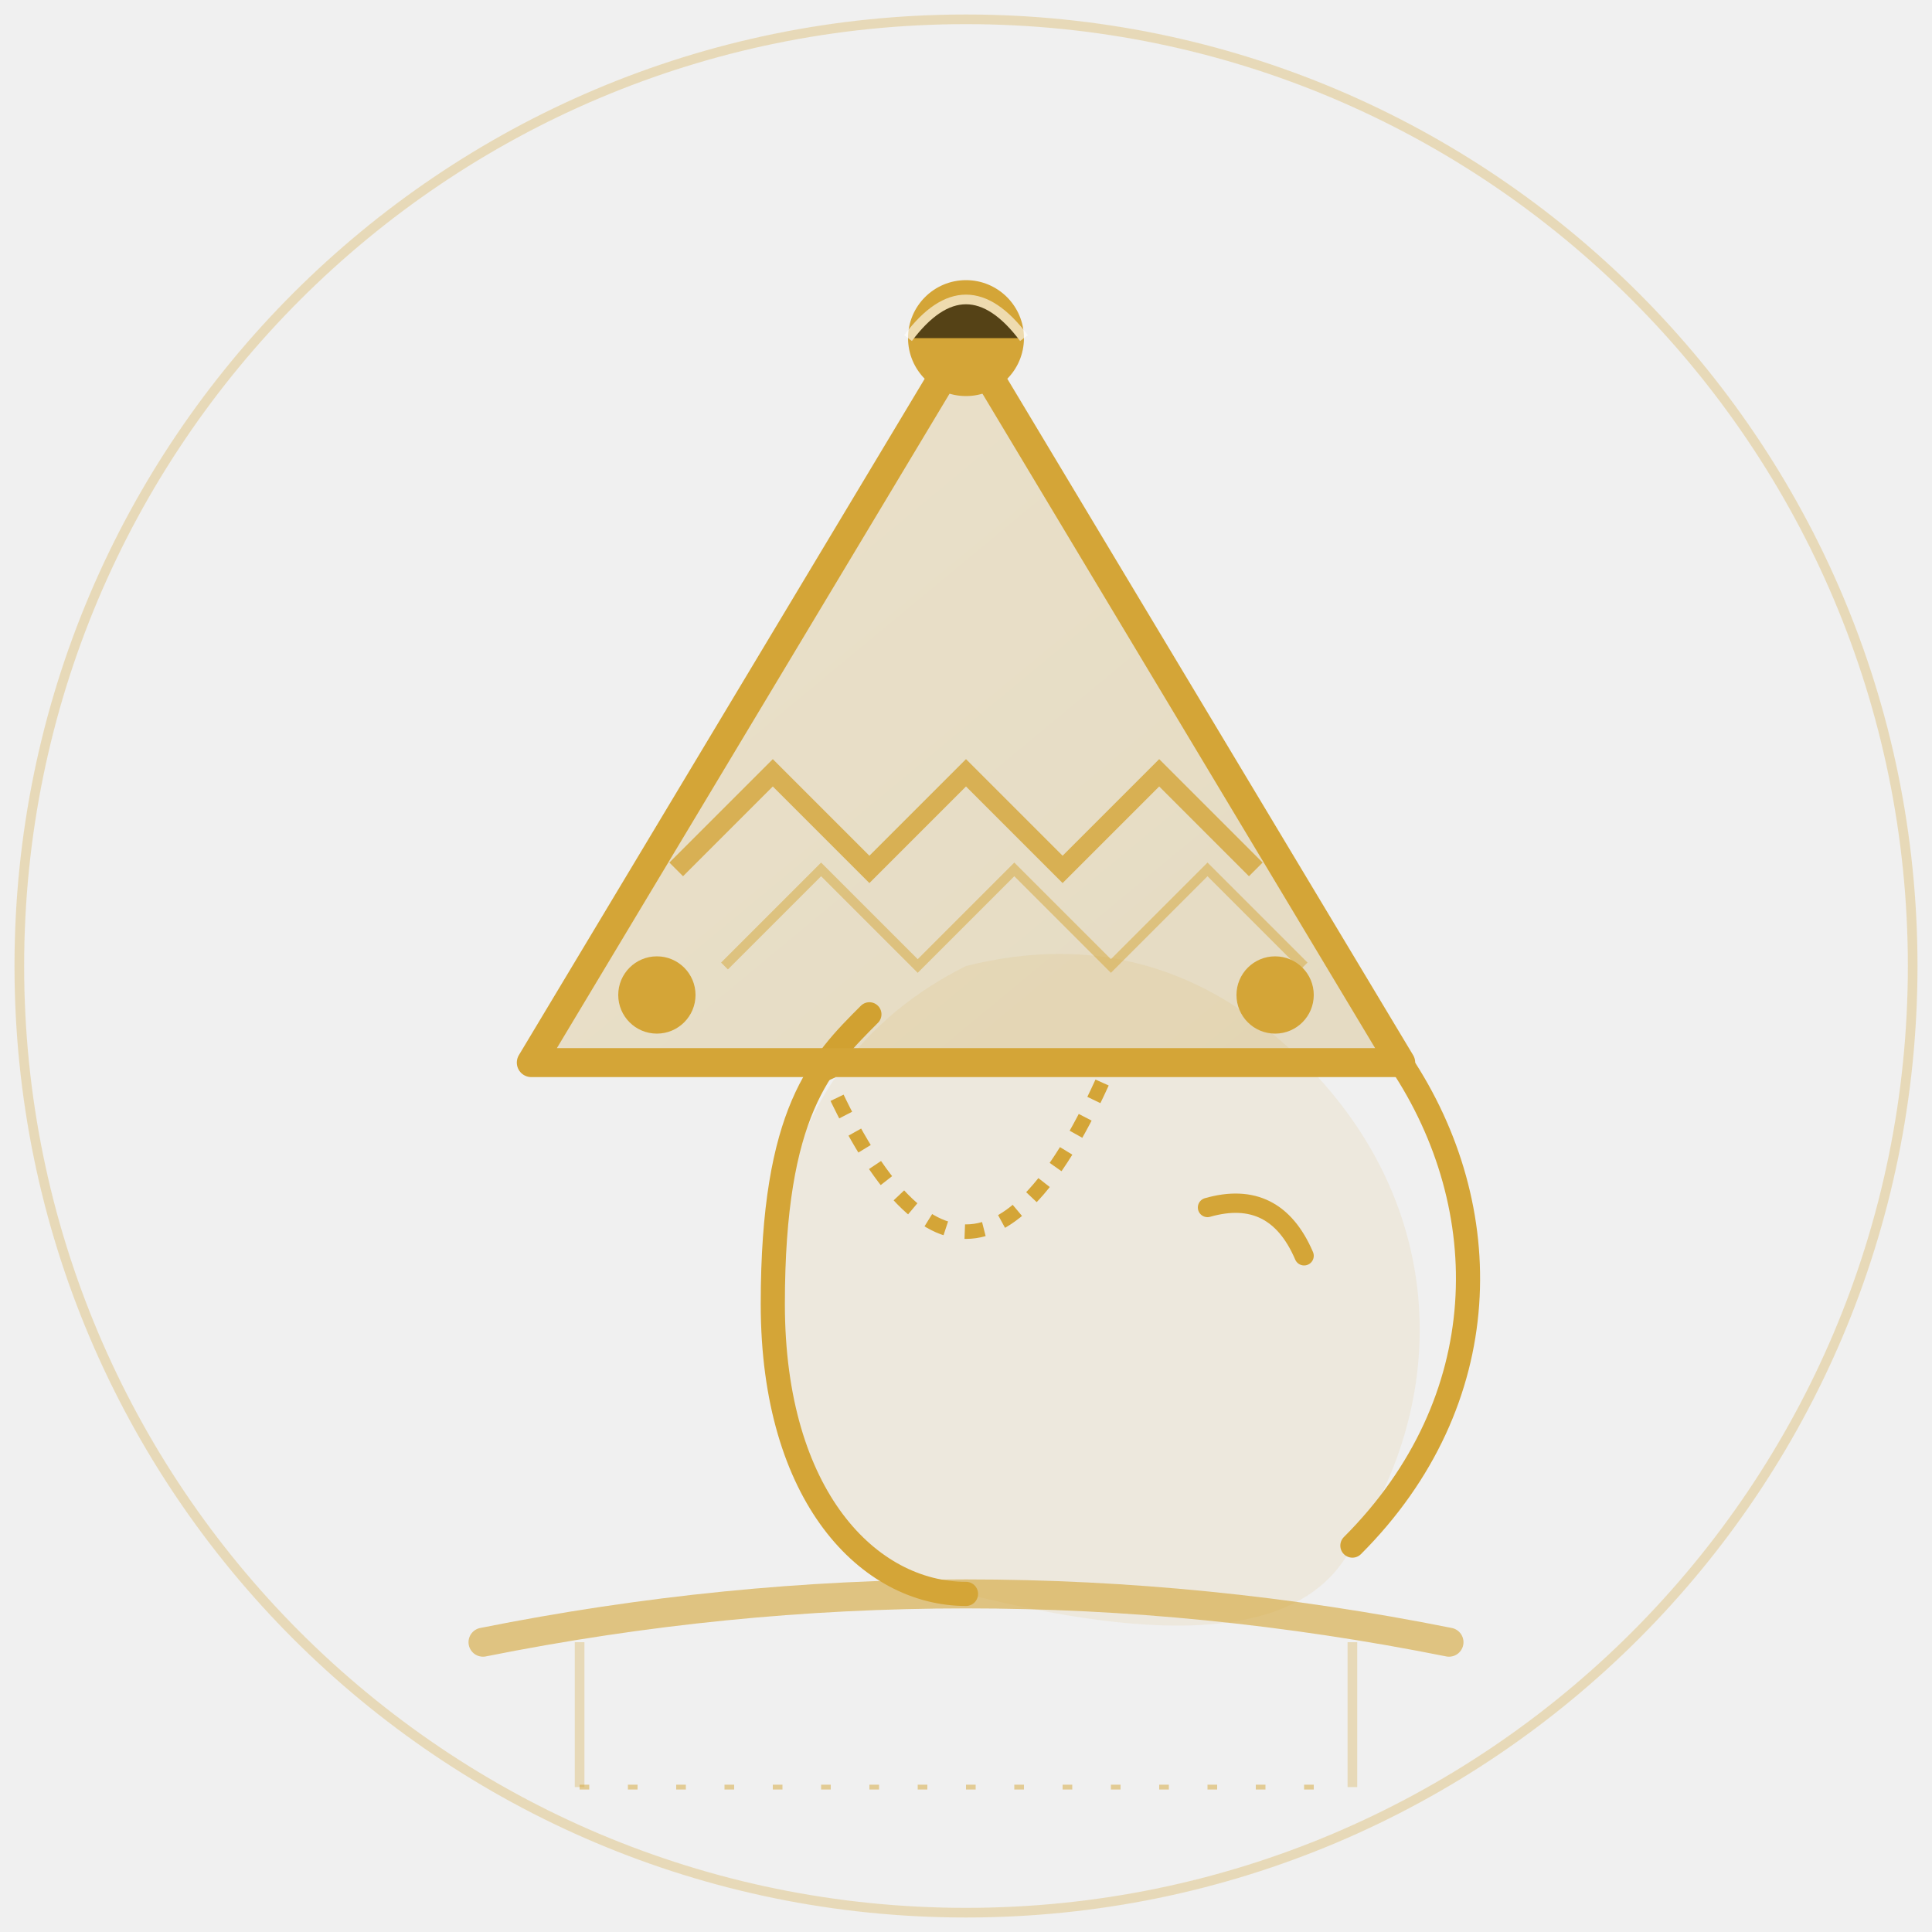
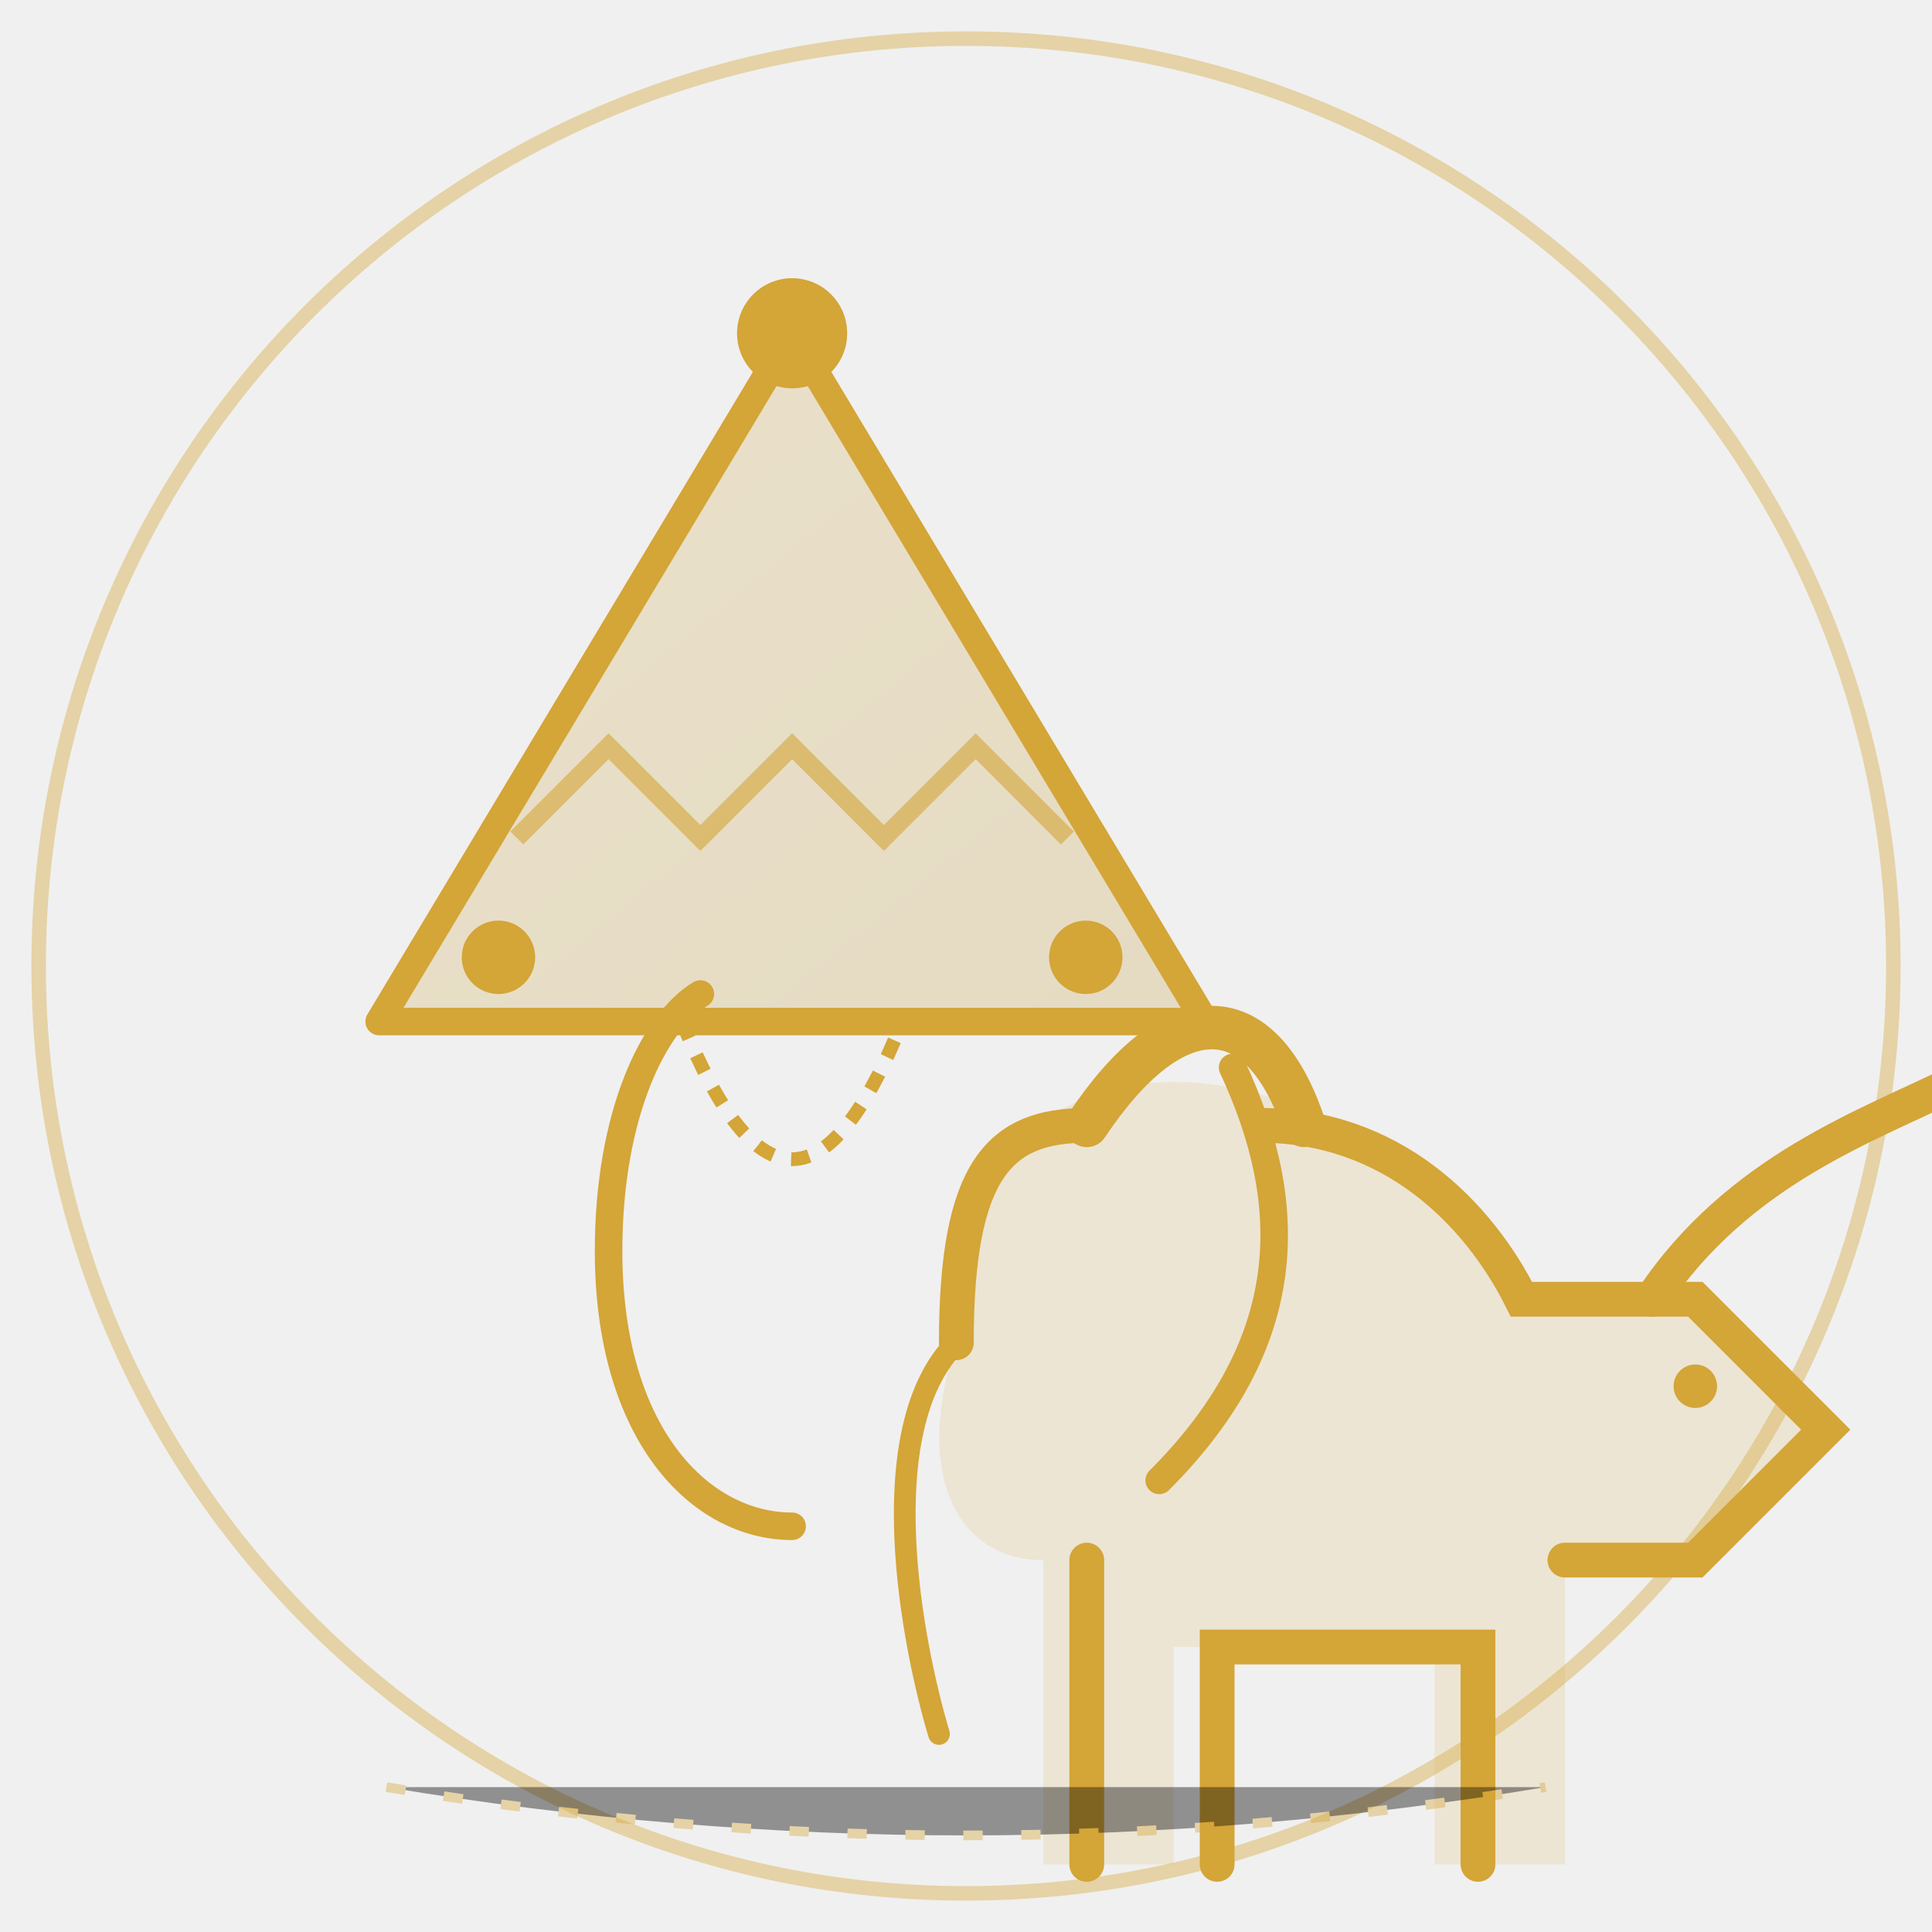
<svg xmlns="http://www.w3.org/2000/svg" viewBox="0 0 200 200">
  <defs>
-     <linearGradient id="hatGrad" x1="0%" y1="0%" x2="100%" y2="100%">
+     <linearGradient id="goldGrad" x1="0%" y1="0%" x2="100%" y2="100%">
      <stop offset="0%" style="stop-color:#D4A537;stop-opacity:1" />
      <stop offset="100%" style="stop-color:#B8860B;stop-opacity:1" />
    </linearGradient>
  </defs>
-   <circle cx="100" cy="100" r="98" stroke="#D4A537" stroke-width="1" fill="none" opacity="0.3" />
-   <g transform="translate(40, 25)">
-     <path d="M60 140 C50 140 40 130 40 110 C40 90 50 80 60 75 Q80 70 95 85 C110 100 110 120 100 135 C95 145 80 145 60 140Z" fill="#D4A537" fill-opacity="0.1" />
-     <path d="M60 140 C50 140 40 130 40 110 C40 90 45 85 50 80" stroke="#D4A537" stroke-width="2.5" stroke-linecap="round" fill="none" />
-     <path d="M100 135 C115 120 115 100 105 85" stroke="#D4A537" stroke-width="2.5" stroke-linecap="round" fill="none" />
-     <path d="M15 85 L105 85 L60 10 Z" fill="url(#hatGrad)" fill-opacity="0.2" stroke="#D4A537" stroke-width="3" stroke-linejoin="round" />
-     <path d="M30 65 L40 55 L50 65 L60 55 L70 65 L80 55 L90 65" stroke="#D4A537" stroke-width="2" fill="none" opacity="0.8" />
-     <path d="M35 75 L45 65 L55 75 L65 65 L75 75 L85 65 L95 75" stroke="#D4A537" stroke-width="1" fill="none" opacity="0.5" />
+   <circle cx="100" cy="100" r="96" stroke="#D4A537" stroke-width="1.5" fill="none" opacity="0.4" />
+   <g transform="translate(90, 85) scale(0.9)">
+     <path d="M10 60 C10 40 20 30 35 30 C50 30 65 40 75 55 L95 55 L110 70 L95 85 L80 85 V120 H65 V95 H35 V120 H20 V85 C10 85 5 75 10 60Z" fill="#D4A537" opacity="0.15" />
+     <path d="M10 60 C10 40 15 35 25 35 M45 35 C60 35 70 45 75 55 L95 55 L110 70 L95 85 L80 85" stroke="#D4A537" stroke-width="4" stroke-linecap="round" fill="none" />
+     <path d="M70 120 V95 H40 V120 M25 120 V85" stroke="#D4A537" stroke-width="4" stroke-linecap="round" fill="none" />
+     <path d="M25 35 C35 20 45 20 50 35" stroke="#D4A537" stroke-width="5" stroke-linecap="round" fill="none" />
+     <path d="M90 55 C100 40 115 35 125 30" stroke="#D4A537" stroke-width="4" stroke-linecap="round" fill="none" />
+     <path d="M10 60 C0 70 5 95 8 105" stroke="#D4A537" stroke-width="2.5" stroke-linecap="round" fill="none" />
+     <circle cx="95" cy="65" r="2.5" fill="#D4A537" />
+   </g>
+   <g transform="translate(25, 25) scale(0.95)">
+     <path d="M15 85 L105 85 L60 10 Z" fill="url(#goldGrad)" fill-opacity="0.2" stroke="#D4A537" stroke-width="3" stroke-linejoin="round" />
+     <path d="M30 65 L40 55 L50 65 L60 55 L70 65 L80 55 L90 65" stroke="#D4A537" stroke-width="2" fill="none" opacity="0.6" />
    <circle cx="60" cy="10" r="6" fill="#D4A537" />
-     <path d="M54 10 Q60 2 66 10" stroke="#FFFFFF" stroke-width="1" opacity="0.6" />
    <circle cx="28" cy="78" r="4" fill="#D4A537" />
    <circle cx="92" cy="78" r="4" fill="#D4A537" />
-     <path d="M45 85 Q60 120 75 85" stroke="#D4A537" stroke-width="1.5" stroke-dasharray="2 2" fill="none" />
-     <path d="M85 100 Q92 98 95 105" stroke="#D4A537" stroke-width="2" stroke-linecap="round" fill="none" />
-     <path d="M10 145 Q60 135 110 145" stroke="#D4A537" stroke-width="3" stroke-linecap="round" fill="none" opacity="0.6" />
-     <path d="M20 145 V160 M100 145 V160" stroke="#D4A537" stroke-width="1" opacity="0.3" />
+     <path d="M60 140 C50 140 40 130 40 110 C40 95 45 85 50 82" stroke="#D4A537" stroke-width="3" stroke-linecap="round" fill="none" />
+     <path d="M100 135 C115 120 115 105 108 90" stroke="#D4A537" stroke-width="3" stroke-linecap="round" fill="none" />
+     <path d="M48 85 Q60 115 72 85" stroke="#D4A537" stroke-width="1.5" stroke-dasharray="2 2" fill="none" />
  </g>
-   <path d="M60 185 H140" stroke="#D4A537" stroke-width="0.5" stroke-dasharray="1 4" opacity="0.5" />
+   <path d="M40 185 Q100 195 160 185" stroke="#D4A537" stroke-width="1" stroke-dasharray="2 4" opacity="0.4" />
</svg>
